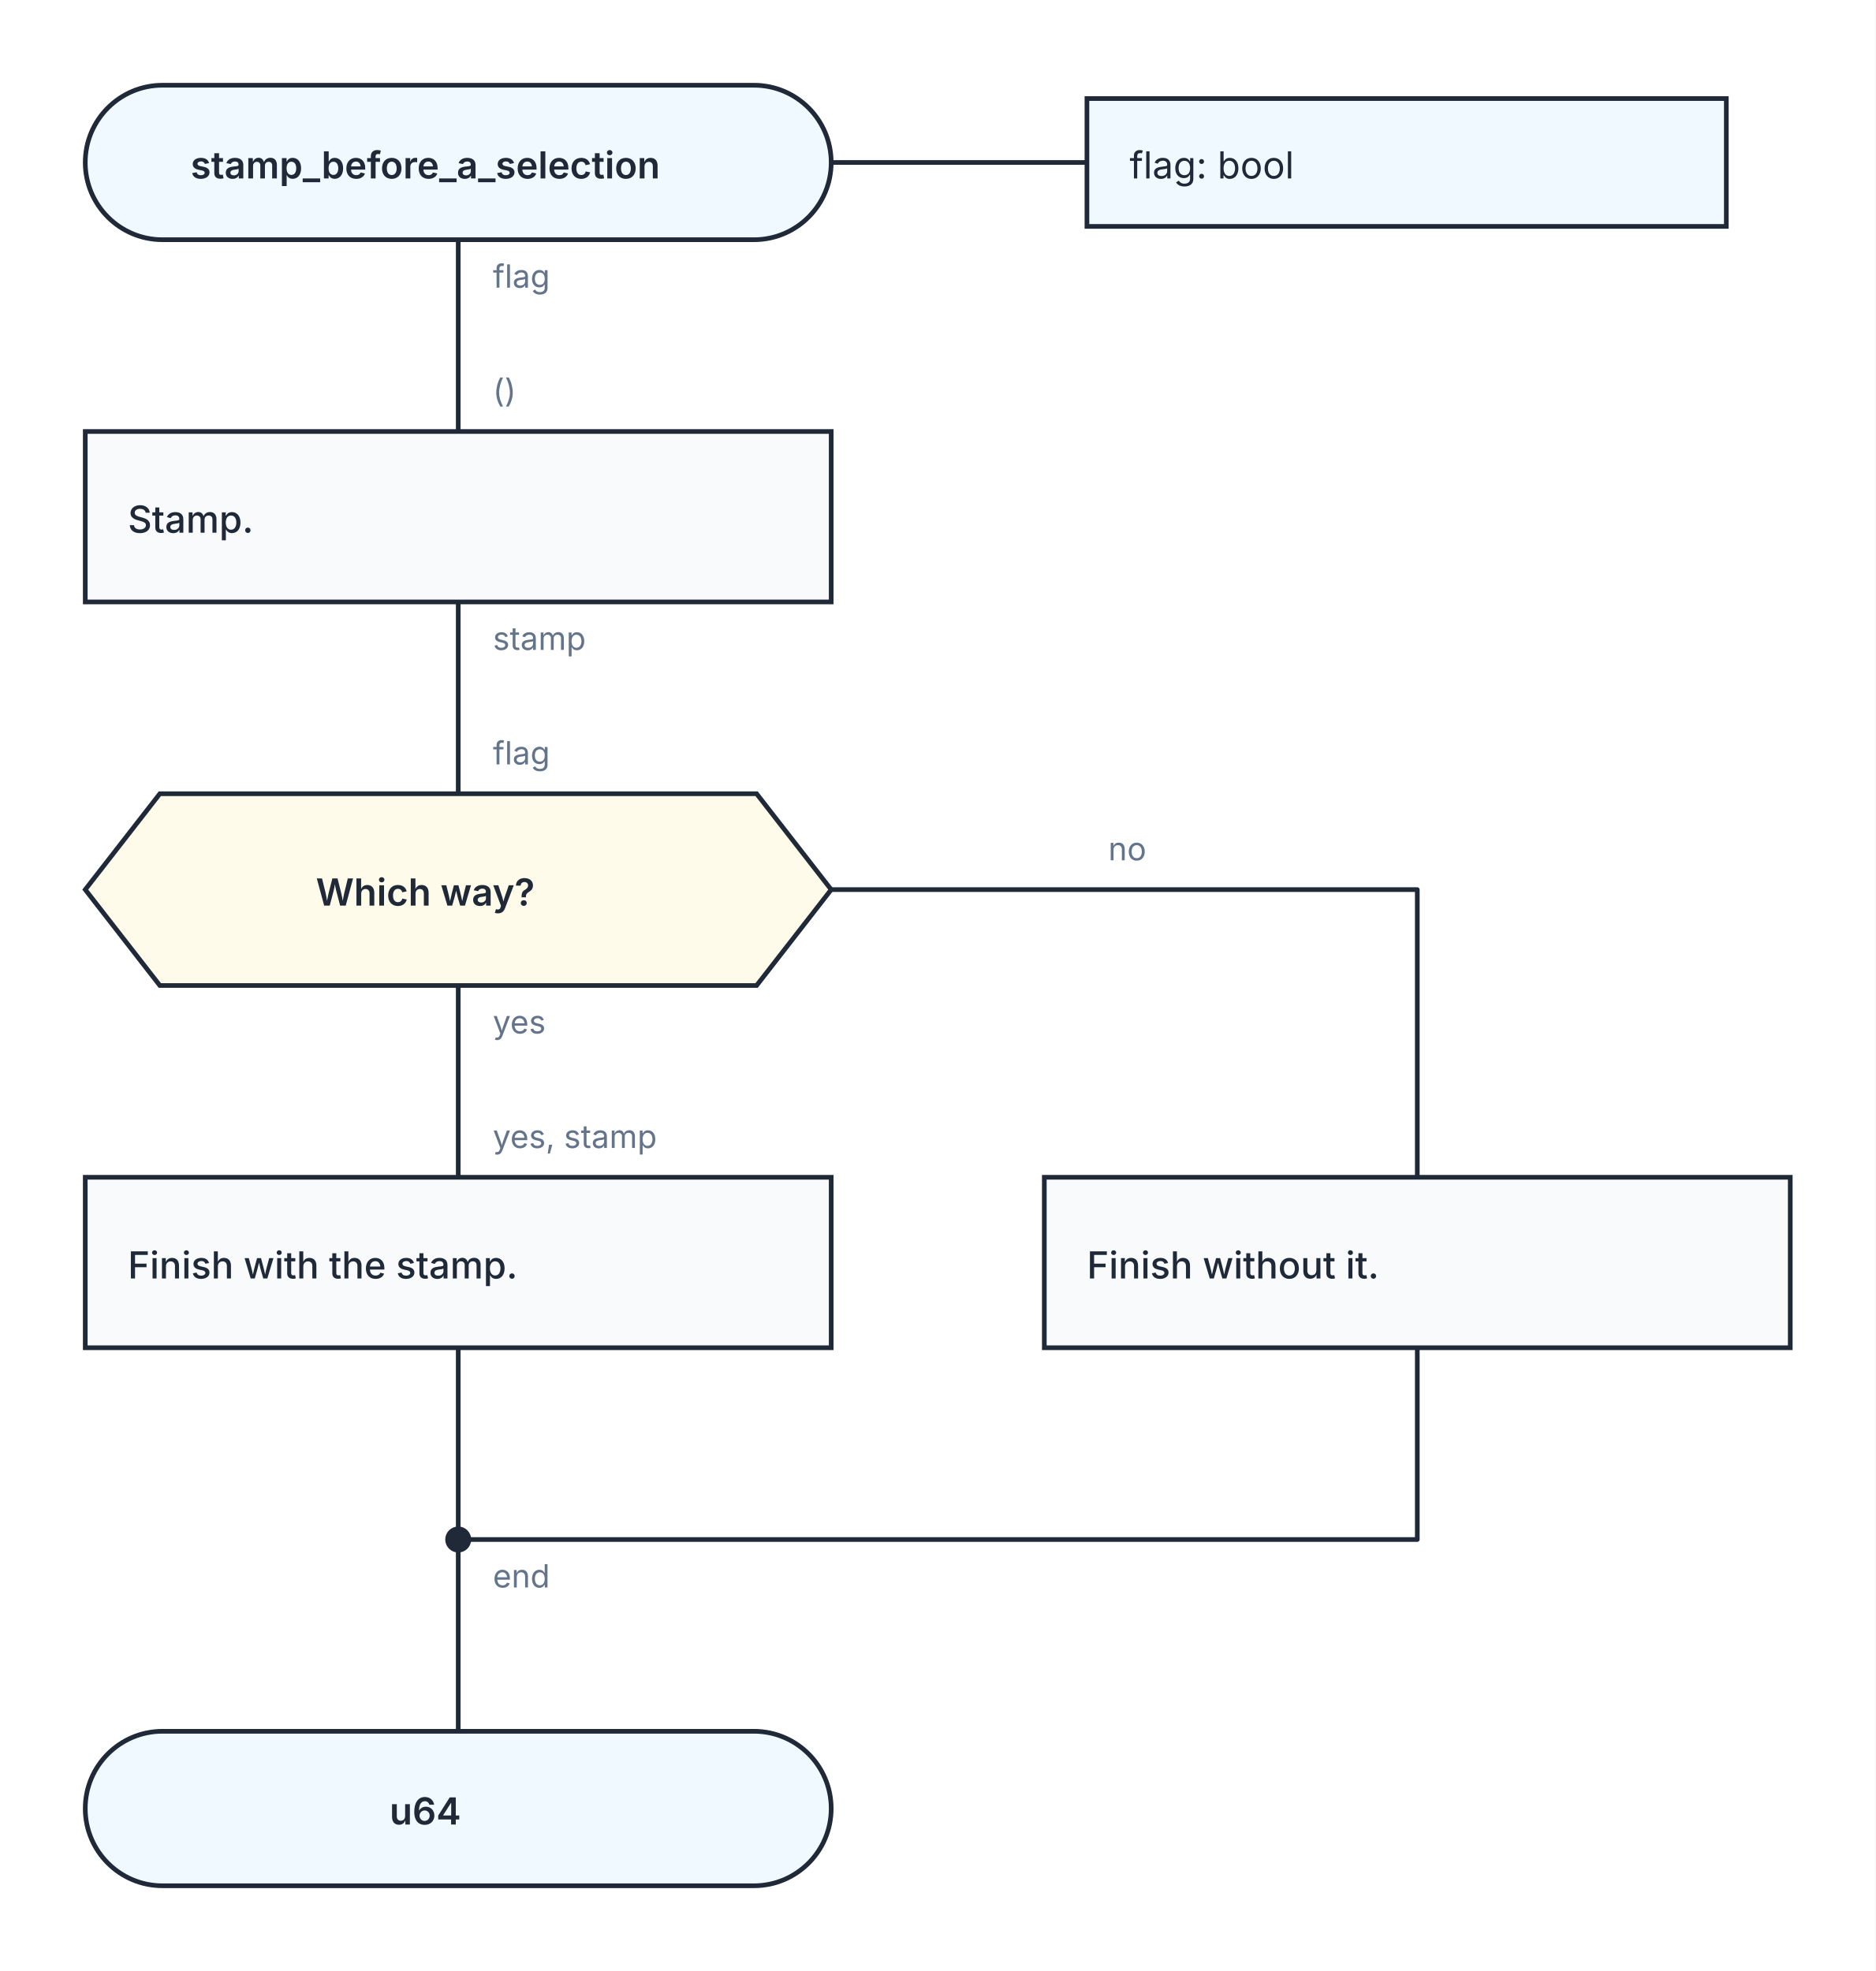
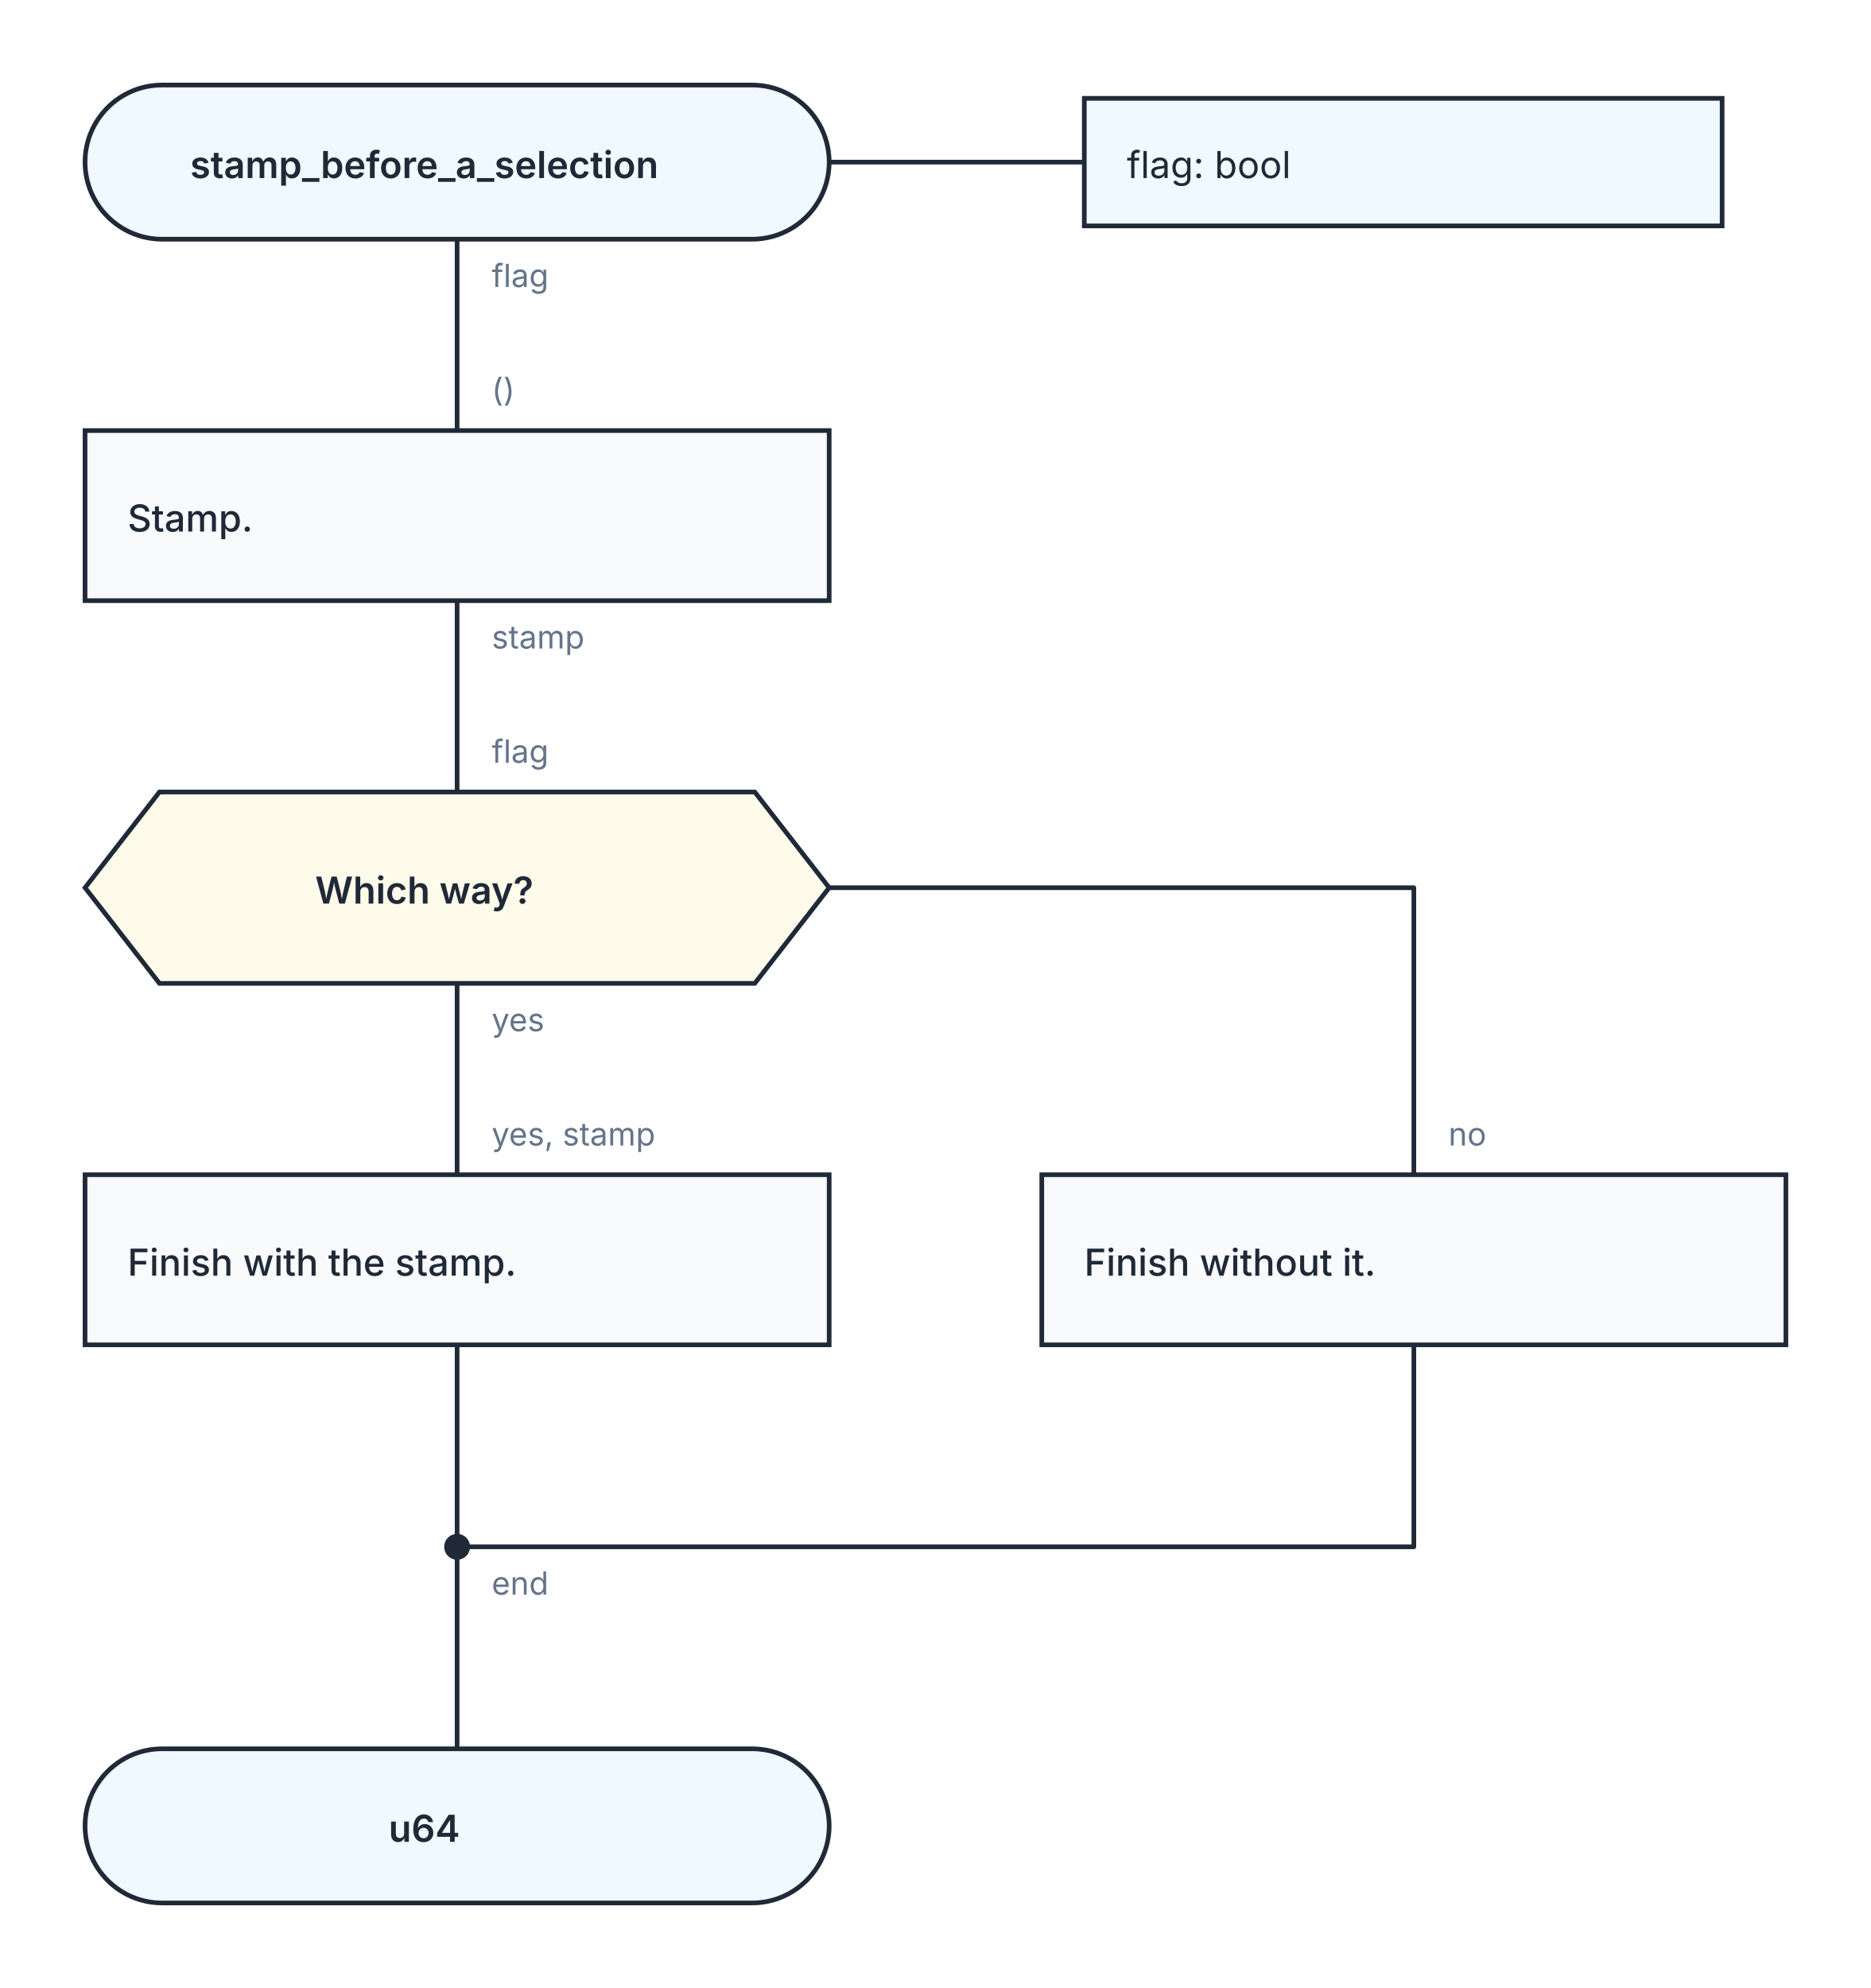
- <svg xmlns="http://www.w3.org/2000/svg" width="704" height="740" viewBox="0 0 704 740" role="img" aria-labelledby="kaalang-title" aria-describedby="kaalang-description">
+ <svg xmlns="http://www.w3.org/2000/svg" width="704" height="748" viewBox="0 0 704 748" role="img" aria-labelledby="kaalang-title" aria-describedby="kaalang-description">
  <defs>
    <style>
      svg { color: #1f2937; font-family: Inter, ui-sans-serif, system-ui, -apple-system, BlinkMacSystemFont, "Segoe UI", sans-serif; text-rendering: optimizeLegibility; }
      .connection { fill: none; stroke: currentColor; stroke-width: 1.75; stroke-linecap: square; stroke-linejoin: round; }
      .connection-label { fill: #64748b; font-size: 12px; font-weight: 400; paint-order: stroke; stroke: #ffffff; stroke-width: 5px; stroke-linejoin: round; text-anchor: start; }
      .branch-label { fill: currentColor; font-weight: 500; }
      .parameter-link { fill: none; stroke: currentColor; stroke-width: 1.75; }
      .node-shape { fill: #ffffff; stroke: currentColor; stroke-width: 1.75; }
      .start .node-shape, .end .node-shape, .parameter-panel .node-shape { fill: #f0f9ff; }
      .action .node-shape { fill: #f8fafc; }
      .loop .node-shape { fill: #f0fdf4; stroke-width: 2; }
      .loop-marker { fill: #15803d; font-size: 20px; font-weight: 700; text-anchor: middle; }
      .question .node-shape { fill: #fffbeb; }
      .select .node-shape, .case .node-shape { fill: #f5f3ff; }
      .label { fill: currentColor; font-size: 14px; text-anchor: middle; }
      .start .label, .question .label, .select .label, .case .label, .end .label { font-weight: 600; }
      .action .label, .loop .label { font-weight: 500; text-anchor: start; }
      .parameter-panel .label { font-weight: 400; text-anchor: start; }
      .cycle-boundary { fill: #f0fdf433; stroke: #15803d; stroke-width: 1.5; stroke-dasharray: 7 5; }
      .cycle-caption { fill: #166534; font-size: 12px; font-weight: 600; paint-order: stroke; stroke: #ffffff; stroke-width: 4px; }
    </style>
  </defs>
  <rect width="100%" height="100%" fill="#ffffff" />
  <g class="cycle-regions">
  </g>
  <g class="connections">
-     <path class="connection" d="       M 172 90 L 172 162       M 172 226 L 172 298       M 172 370 L 172 442       M 312 334 L 532 334 L 532 442       M 172 506 L 172 578       M 532 506 L 532 578 L 172 578       M 172 578 L 172 650     " />
-     <text class="connection-label" x="185" y="596" xml:space="preserve">
+     <path class="connection" d="       M 172 90 L 172 162       M 172 226 L 172 298       M 172 370 L 172 442       M 312 334 L 532 334 L 532 442       M 172 506 L 172 582       M 532 506 L 532 582 L 172 582       M 172 582 L 172 658     " />
+     <text class="connection-label" x="185" y="600" xml:space="preserve">
      <tspan x="185" dy="0">end</tspan>
    </text>
-     <text class="connection-label" x="416" y="323" xml:space="preserve">
-       <tspan x="416" dy="0">no</tspan>
+     <text class="connection-label" x="545" y="431" xml:space="preserve">
+       <tspan x="545" dy="0">no</tspan>
    </text>
    <text class="connection-label" x="185" y="108" xml:space="preserve">
      <tspan x="185" dy="0">flag</tspan>
    </text>
    <text class="connection-label" x="185" y="244" xml:space="preserve">
      <tspan x="185" dy="0">stamp</tspan>
    </text>
    <text class="connection-label" x="185" y="388" xml:space="preserve">
      <tspan x="185" dy="0">yes</tspan>
    </text>
    <text class="connection-label" x="185" y="151" xml:space="preserve">
      <tspan x="185" dy="0">()</tspan>
    </text>
    <text class="connection-label" x="185" y="287" xml:space="preserve">
      <tspan x="185" dy="0">flag</tspan>
    </text>
    <text class="connection-label" x="185" y="431" xml:space="preserve">
      <tspan x="185" dy="0">yes, stamp</tspan>
    </text>
  </g>
  <g class="nodes">
    <path class="parameter-link" d="M 312 61 L 408 61" />
    <g class="parameter-panel" transform="translate(528 61)">
      <rect class="node-shape" x="-120" y="-24" width="240" height="48" />
      <text class="label" x="-104" y="6" xml:space="preserve">
        <tspan x="-104" dy="0">flag: bool</tspan>
      </text>
    </g>
-     <g class="node merge" transform="translate(172 578)">
+     <g class="node merge" transform="translate(172 582)">
      <circle class="node-shape" r="4" style="fill: currentColor" />
    </g>
    <g class="node start" transform="translate(172 61)">
      <rect class="node-shape" x="-140" y="-29" width="280" height="58" rx="29" />
      <text class="label" y="6" xml:space="preserve">
        <tspan x="0" dy="0">stamp_before_a_selection</tspan>
      </text>
    </g>
    <g class="node action" transform="translate(172 194)">
      <rect class="node-shape" x="-140" y="-32" width="280" height="64" />
      <text class="label" y="6" xml:space="preserve">
        <tspan x="-124" dy="0">Stamp.</tspan>
      </text>
    </g>
    <g class="node question" transform="translate(172 334)">
      <polygon class="node-shape" points="-112,-36 112,-36 140,0 112,36 -112,36 -140,0" />
      <text class="label" y="6" xml:space="preserve">
        <tspan x="0" dy="0">Which way?</tspan>
      </text>
    </g>
    <g class="node action" transform="translate(172 474)">
      <rect class="node-shape" x="-140" y="-32" width="280" height="64" />
      <text class="label" y="6" xml:space="preserve">
        <tspan x="-124" dy="0">Finish with the stamp.</tspan>
      </text>
    </g>
    <g class="node action" transform="translate(532 474)">
      <rect class="node-shape" x="-140" y="-32" width="280" height="64" />
      <text class="label" y="6" xml:space="preserve">
        <tspan x="-124" dy="0">Finish without it.</tspan>
      </text>
    </g>
-     <g class="node end" transform="translate(172 679)">
+     <g class="node end" transform="translate(172 687)">
      <rect class="node-shape" x="-140" y="-29" width="280" height="58" rx="29" />
      <text class="label" y="6" xml:space="preserve">
        <tspan x="0" dy="0">u64</tspan>
      </text>
    </g>
  </g>
</svg>
